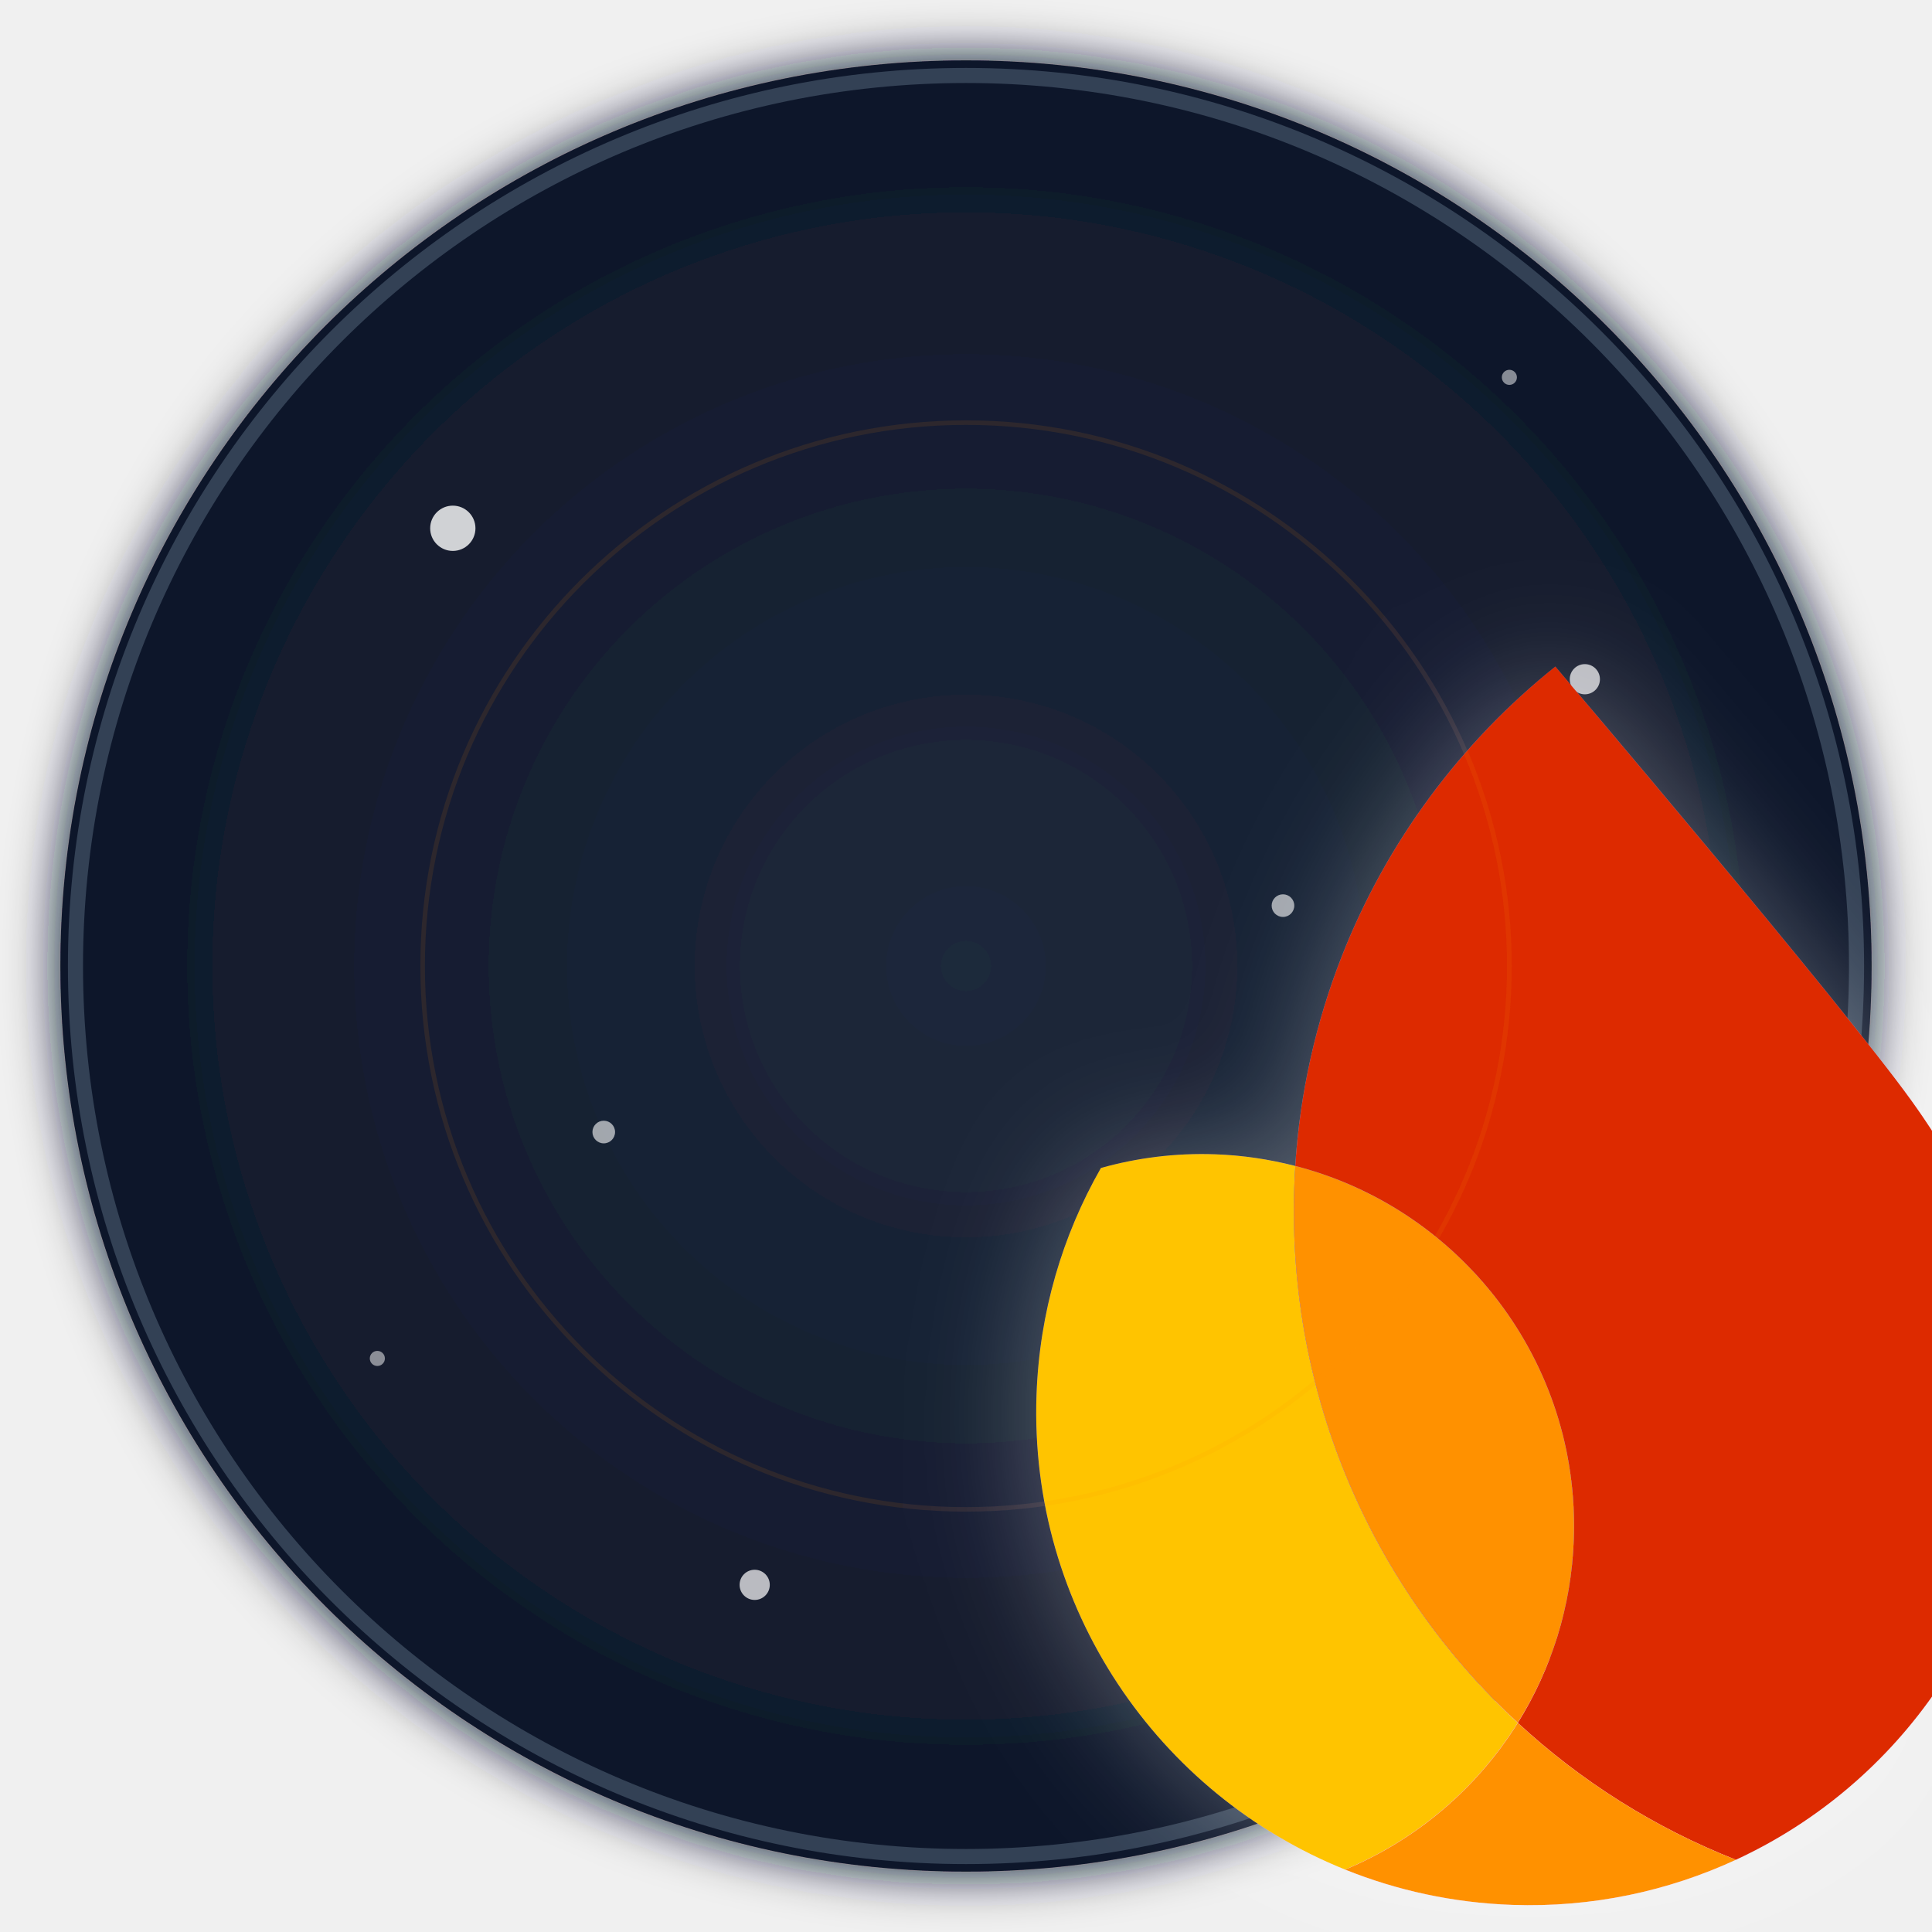
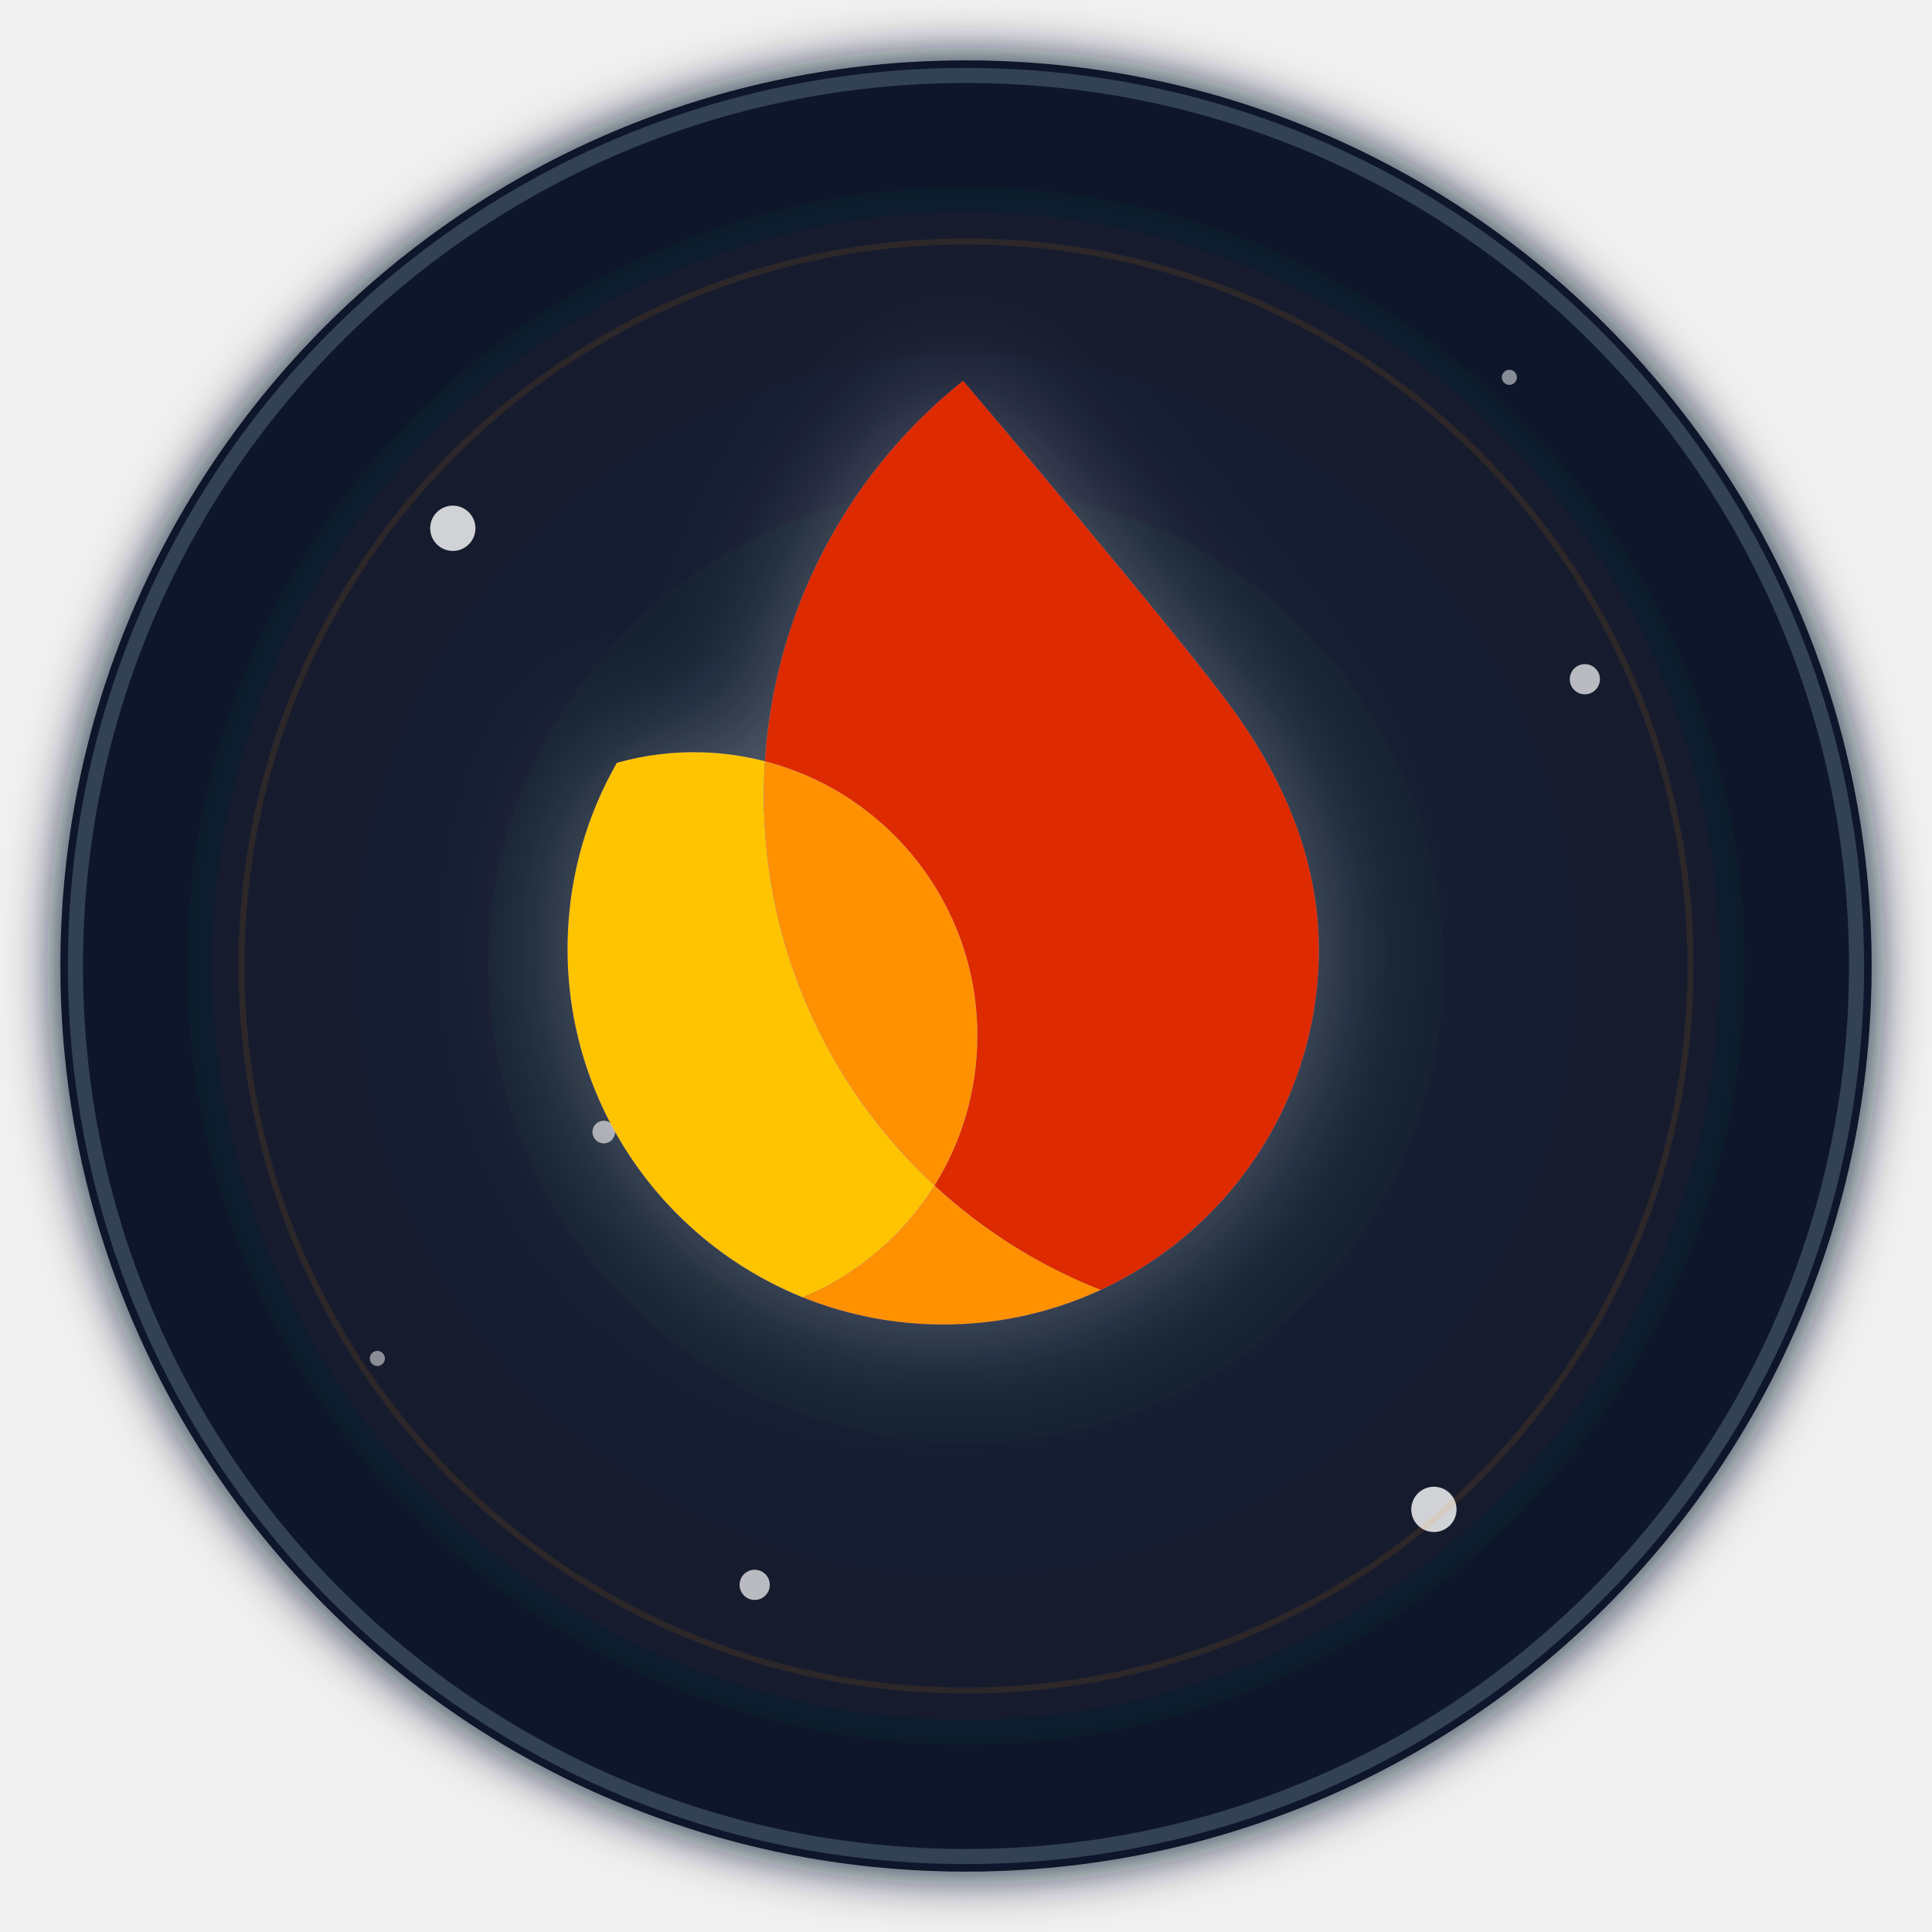
<svg xmlns="http://www.w3.org/2000/svg" width="256" height="256" viewBox="0 0 256 256" fill="none">
  <defs>
    <radialGradient id="grad1" cx="50%" cy="50%" r="50%" fx="50%" fy="50%">
      <stop offset="0%" style="stop-color:#1e293b;stop-opacity:1" />
      <stop offset="100%" style="stop-color:#0f172a;stop-opacity:1" />
    </radialGradient>
    <filter id="glow">
      <feGaussianBlur stdDeviation="3.5" result="coloredBlur" />
      <feMerge>
        <feMergeNode in="coloredBlur" />
        <feMergeNode in="SourceGraphic" />
      </feMerge>
    </filter>
  </defs>
  <circle cx="128" cy="128" r="120" fill="url(#grad1)" filter="url(#glow)" />
  <circle cx="128" cy="128" r="118" fill="transparent" stroke="#334155" stroke-width="2" />
  <circle cx="60" cy="70" r="3" fill="white" opacity="0.8" />
  <circle cx="190" cy="200" r="3" fill="white" opacity="0.8" />
  <circle cx="100" cy="210" r="2" fill="white" opacity="0.7" />
  <circle cx="210" cy="90" r="2" fill="white" opacity="0.7" />
  <circle cx="80" cy="150" r="1.5" fill="white" opacity="0.6" />
  <circle cx="170" cy="120" r="1.5" fill="white" opacity="0.6" />
  <circle cx="50" cy="180" r="1" fill="white" opacity="0.5" />
  <circle cx="200" cy="50" r="1" fill="white" opacity="0.5" />
  <g style="filter: drop-shadow(0 0 8px rgba(255, 255, 255, 0.3));">
-     <g transform="translate(128, 128) scale(0.6) translate(-128, -128)">
-       <defs>
-         <radialGradient id="flameGlow" cx="50%" cy="80%" r="60%">
-           <stop offset="0%" style="stop-color:#FF9100;stop-opacity:0.1" />
-           <stop offset="100%" style="stop-color:#FF9100;stop-opacity:0" />
-         </radialGradient>
-       </defs>
-       <ellipse cx="240" cy="350" rx="35" ry="12" fill="url(#flameGlow)" />
-       <path d="M84.394 1.335C69.543 13.233 57.816 28.921 50.721 46.994C46.658 57.345 44.106 68.465 43.36 80.121C69.436 86.848 88.277 110.957 87.299 138.983C86.926 149.637 83.721 159.516 78.46 167.961C88.391 177.149 100.028 184.522 112.877 189.57C138.667 177.649 156.965 151.996 158.025 121.654C158.711 101.995 151.158 84.474 140.485 69.685C129.214 54.044 84.394 1.335 84.394 1.335Z" fill="#DD2C00" transform="translate(140, 60) scale(1.4)" />
-       <path d="M78.471 167.955C55.801 146.988 42.048 116.641 43.21 83.356C43.248 82.275 43.305 81.195 43.371 80.115C39.311 79.065 35.072 78.424 30.71 78.272C24.466 78.053 18.419 78.828 12.711 80.436C6.659 91.037 3.007 103.2 2.552 116.228C1.378 149.852 21.725 179.231 51.226 191.112C62.512 186.404 72.033 178.272 78.471 167.955Z" fill="#FFC400" transform="translate(140, 60) scale(1.4)" />
-       <path d="M78.472 167.954C83.743 159.519 86.939 149.63 87.311 138.976C88.289 110.95 69.449 86.841 43.373 80.114C43.306 81.194 43.249 82.274 43.211 83.355C42.049 116.64 55.801 146.987 78.472 167.954Z" fill="#FF9100" transform="translate(140, 60) scale(1.4)" />
-       <path d="M51.227 191.109C59.403 194.399 68.273 196.352 77.586 196.677C90.19 197.117 102.175 194.511 112.89 189.561C100.041 184.513 88.404 177.131 78.473 167.952C72.035 178.26 62.514 186.401 51.227 191.109Z" fill="#FF9100" transform="translate(140, 60) scale(1.4)" />
+     <g transform="translate(128, 128) scale(0.8) translate(-128, -128)">
+       <g transform="translate(-10, 0)">
+         <path d="M84.394 1.335C69.543 13.233 57.816 28.921 50.721 46.994C46.658 57.345 44.106 68.465 43.36 80.121C69.436 86.848 88.277 110.957 87.299 138.983C86.926 149.637 83.721 159.516 78.46 167.961C88.391 177.149 100.028 184.522 112.877 189.57C138.667 177.649 156.965 151.996 158.025 121.654C158.711 101.995 151.158 84.474 140.485 69.685C129.214 54.044 84.394 1.335 84.394 1.335Z" fill="#DD2C00" transform="translate(70, 30) scale(0.8)" />
+         <path d="M78.471 167.955C55.801 146.988 42.048 116.641 43.21 83.356C43.248 82.275 43.305 81.195 43.371 80.115C39.311 79.065 35.072 78.424 30.71 78.272C24.466 78.053 18.419 78.828 12.711 80.436C6.659 91.037 3.007 103.2 2.552 116.228C1.378 149.852 21.725 179.231 51.226 191.112C62.512 186.404 72.033 178.272 78.471 167.955Z" fill="#FFC400" transform="translate(70, 30) scale(0.8)" />
+         <path d="M78.472 167.954C83.743 159.519 86.939 149.63 87.311 138.976C88.289 110.95 69.449 86.841 43.373 80.114C43.306 81.194 43.249 82.274 43.211 83.355C42.049 116.64 55.801 146.987 78.472 167.954Z" fill="#FF9100" transform="translate(70, 30) scale(0.8)" />
+         <path d="M51.227 191.109C59.403 194.399 68.273 196.352 77.586 196.677C90.19 197.117 102.175 194.511 112.89 189.561C100.041 184.513 88.404 177.131 78.473 167.952C72.035 178.26 62.514 186.401 51.227 191.109Z" fill="#FF9100" transform="translate(70, 30) scale(0.8)" />
+       </g>
      <circle cx="128" cy="128" r="120" fill="none" stroke="#FF9100" stroke-width="1" opacity="0.1" />
    </g>
  </g>
</svg>
